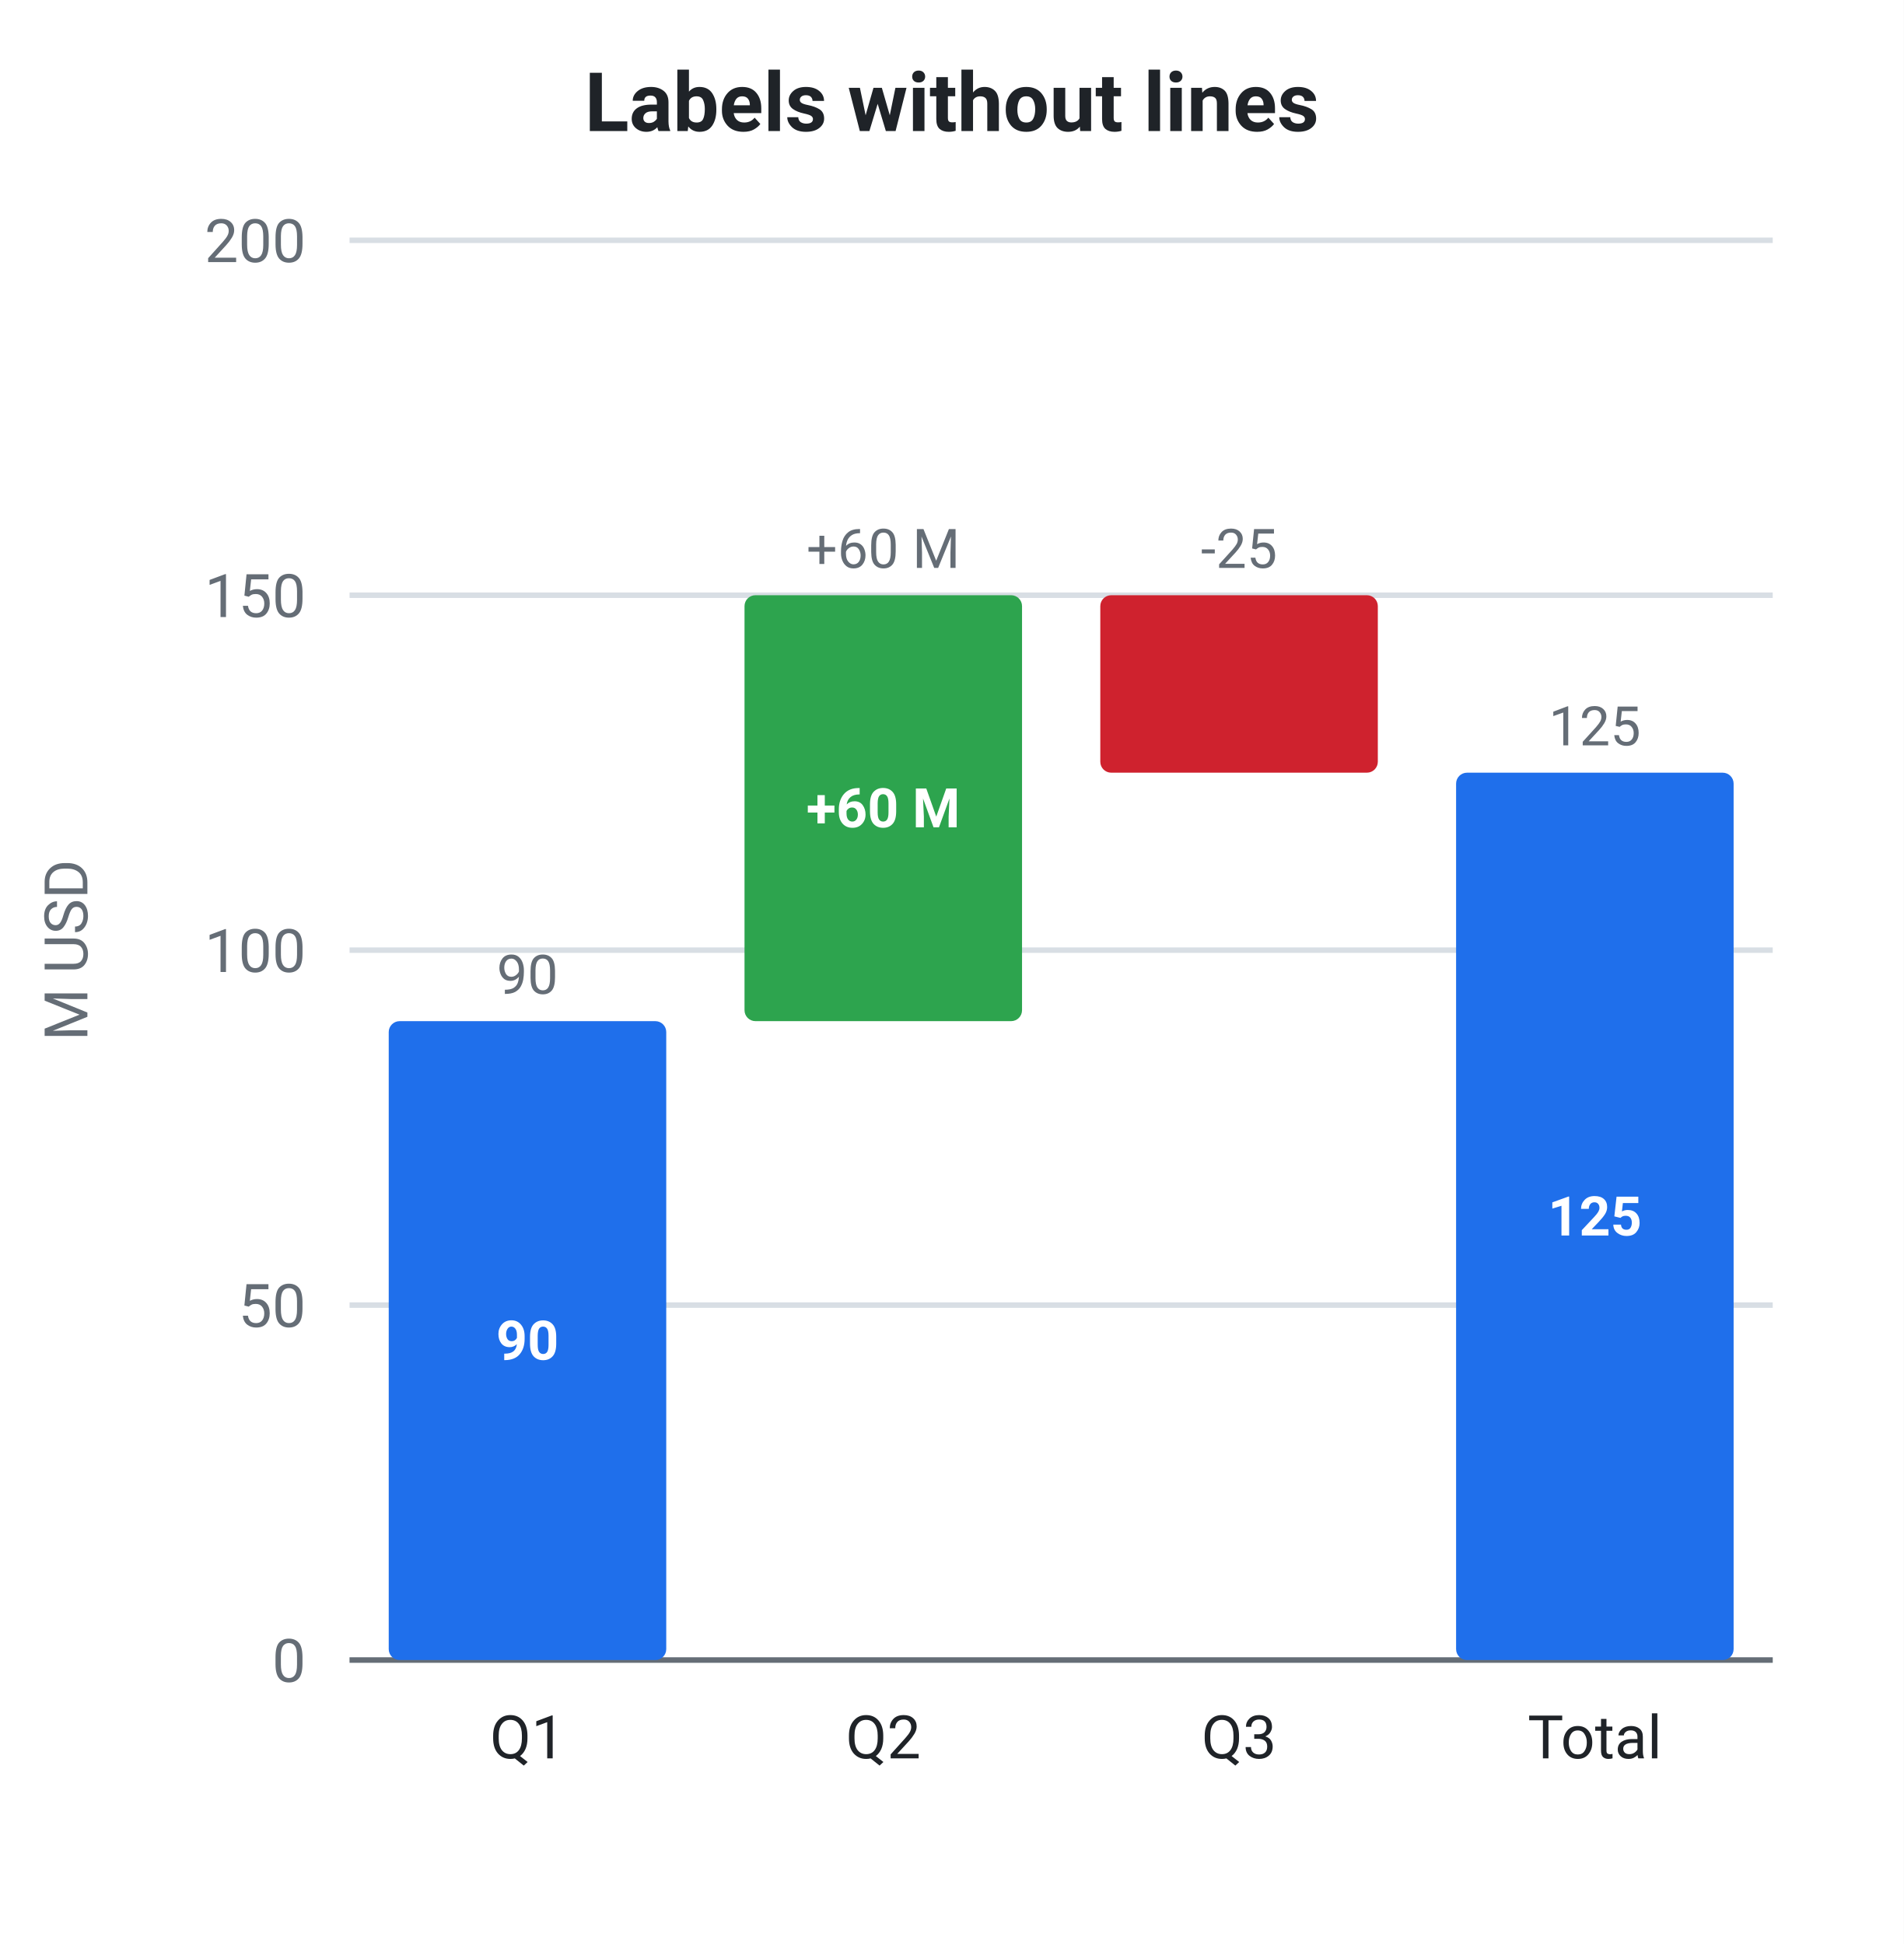
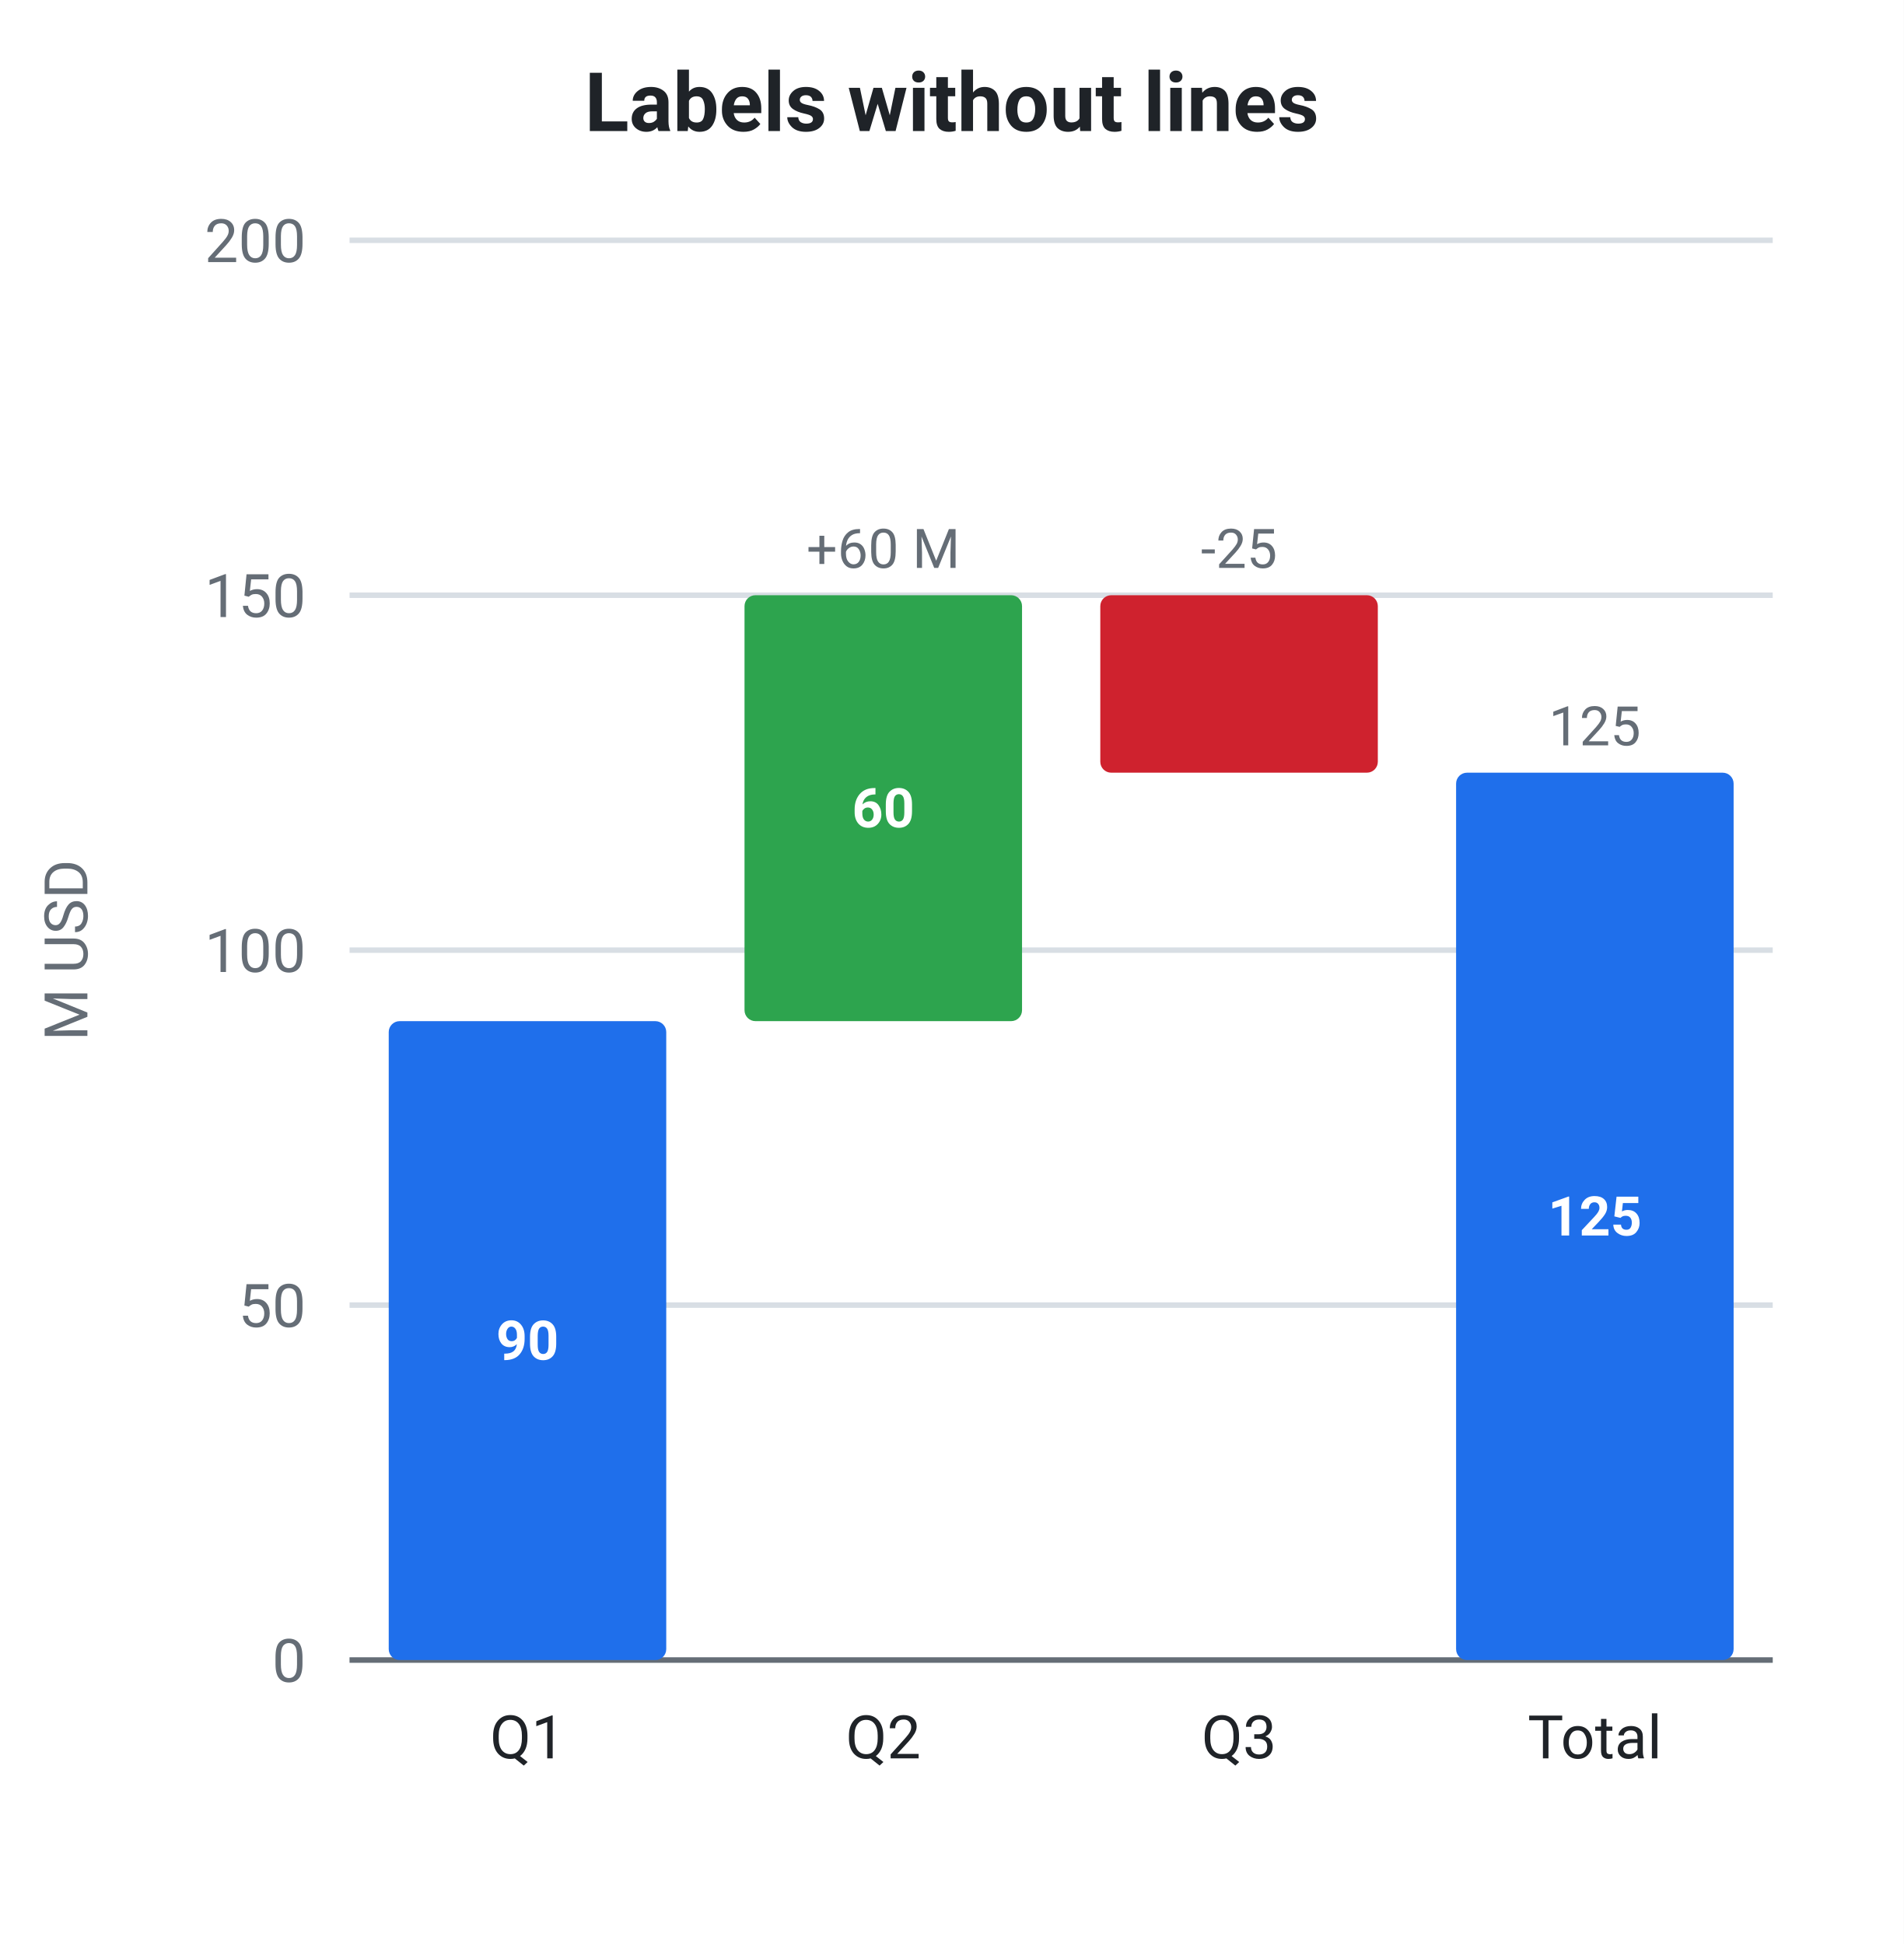
<svg xmlns="http://www.w3.org/2000/svg" viewBox="0 0 348.56 356" width="348.56" height="356" role="img" font-family="system-ui, -apple-system, &quot;Segoe UI&quot;, Roboto, sans-serif">
  <rect data-bg="canvas" x="0" y="0" width="348.56" height="356" fill="#ffffff" />
  <text x="174.28" y="24" fill="#1f2328" font-size="15" text-anchor="middle" font-weight="600">Labels without lines</text>
  <line x1="64" y1="304" x2="324.56" y2="304" stroke="#d8dee4" stroke-width="1" />
  <text x="56" y="308" fill="#656d76" font-size="11" text-anchor="end">0</text>
  <line x1="64" y1="239" x2="324.56" y2="239" stroke="#d8dee4" stroke-width="1" />
  <text x="56" y="243" fill="#656d76" font-size="11" text-anchor="end">50</text>
  <line x1="64" y1="174" x2="324.56" y2="174" stroke="#d8dee4" stroke-width="1" />
  <text x="56" y="178" fill="#656d76" font-size="11" text-anchor="end">100</text>
  <line x1="64" y1="109" x2="324.56" y2="109" stroke="#d8dee4" stroke-width="1" />
  <text x="56" y="113" fill="#656d76" font-size="11" text-anchor="end">150</text>
  <line x1="64" y1="44" x2="324.56" y2="44" stroke="#d8dee4" stroke-width="1" />
  <text x="56" y="48" fill="#656d76" font-size="11" text-anchor="end">200</text>
  <text x="16" y="174" fill="#656d76" font-size="11" text-anchor="middle" transform="rotate(-90 16 174)">M USD</text>
  <line x1="64" y1="304" x2="324.56" y2="304" stroke="#656d76" stroke-width="1" />
  <rect x="71.17" y="187" width="50.81" height="117" fill="#1f6feb" rx="2" data-bar="0-0" />
  <text x="96.57" y="249" fill="#ffffff" font-size="10" text-anchor="middle" font-weight="600">90</text>
-   <text x="96.57" y="182" fill="#656d76" font-size="10" text-anchor="middle" data-value-label="1">90</text>
  <text x="96.57" y="322" fill="#1f2328" font-size="11" text-anchor="middle">Q1</text>
  <rect x="136.31" y="109" width="50.81" height="78" fill="#2da44e" rx="2" data-bar="0-1" />
-   <text x="161.71" y="151.5" fill="#ffffff" font-size="10" text-anchor="middle" font-weight="600">+60 M</text>
+   <text x="161.71" y="151.5" fill="#ffffff" font-size="10" text-anchor="middle" font-weight="600">60</text>
  <text x="161.71" y="104" fill="#656d76" font-size="10" text-anchor="middle" data-value-label="1">+60 M</text>
  <text x="161.71" y="322" fill="#1f2328" font-size="11" text-anchor="middle">Q2</text>
  <rect x="201.45" y="109" width="50.81" height="32.5" fill="#cf222e" rx="2" data-bar="0-2" />
  <text x="226.85" y="104" fill="#656d76" font-size="10" text-anchor="middle" data-value-label="1">-25</text>
  <text x="226.85" y="322" fill="#1f2328" font-size="11" text-anchor="middle">Q3</text>
  <rect x="266.59" y="141.5" width="50.81" height="162.5" fill="#1f6feb" rx="2" data-bar="0-3" />
  <text x="291.99" y="226.25" fill="#ffffff" font-size="10" text-anchor="middle" font-weight="600">125</text>
  <text x="291.99" y="136.5" fill="#656d76" font-size="10" text-anchor="middle" data-value-label="1">125</text>
  <text x="291.99" y="322" fill="#1f2328" font-size="11" text-anchor="middle">Total</text>
</svg>
